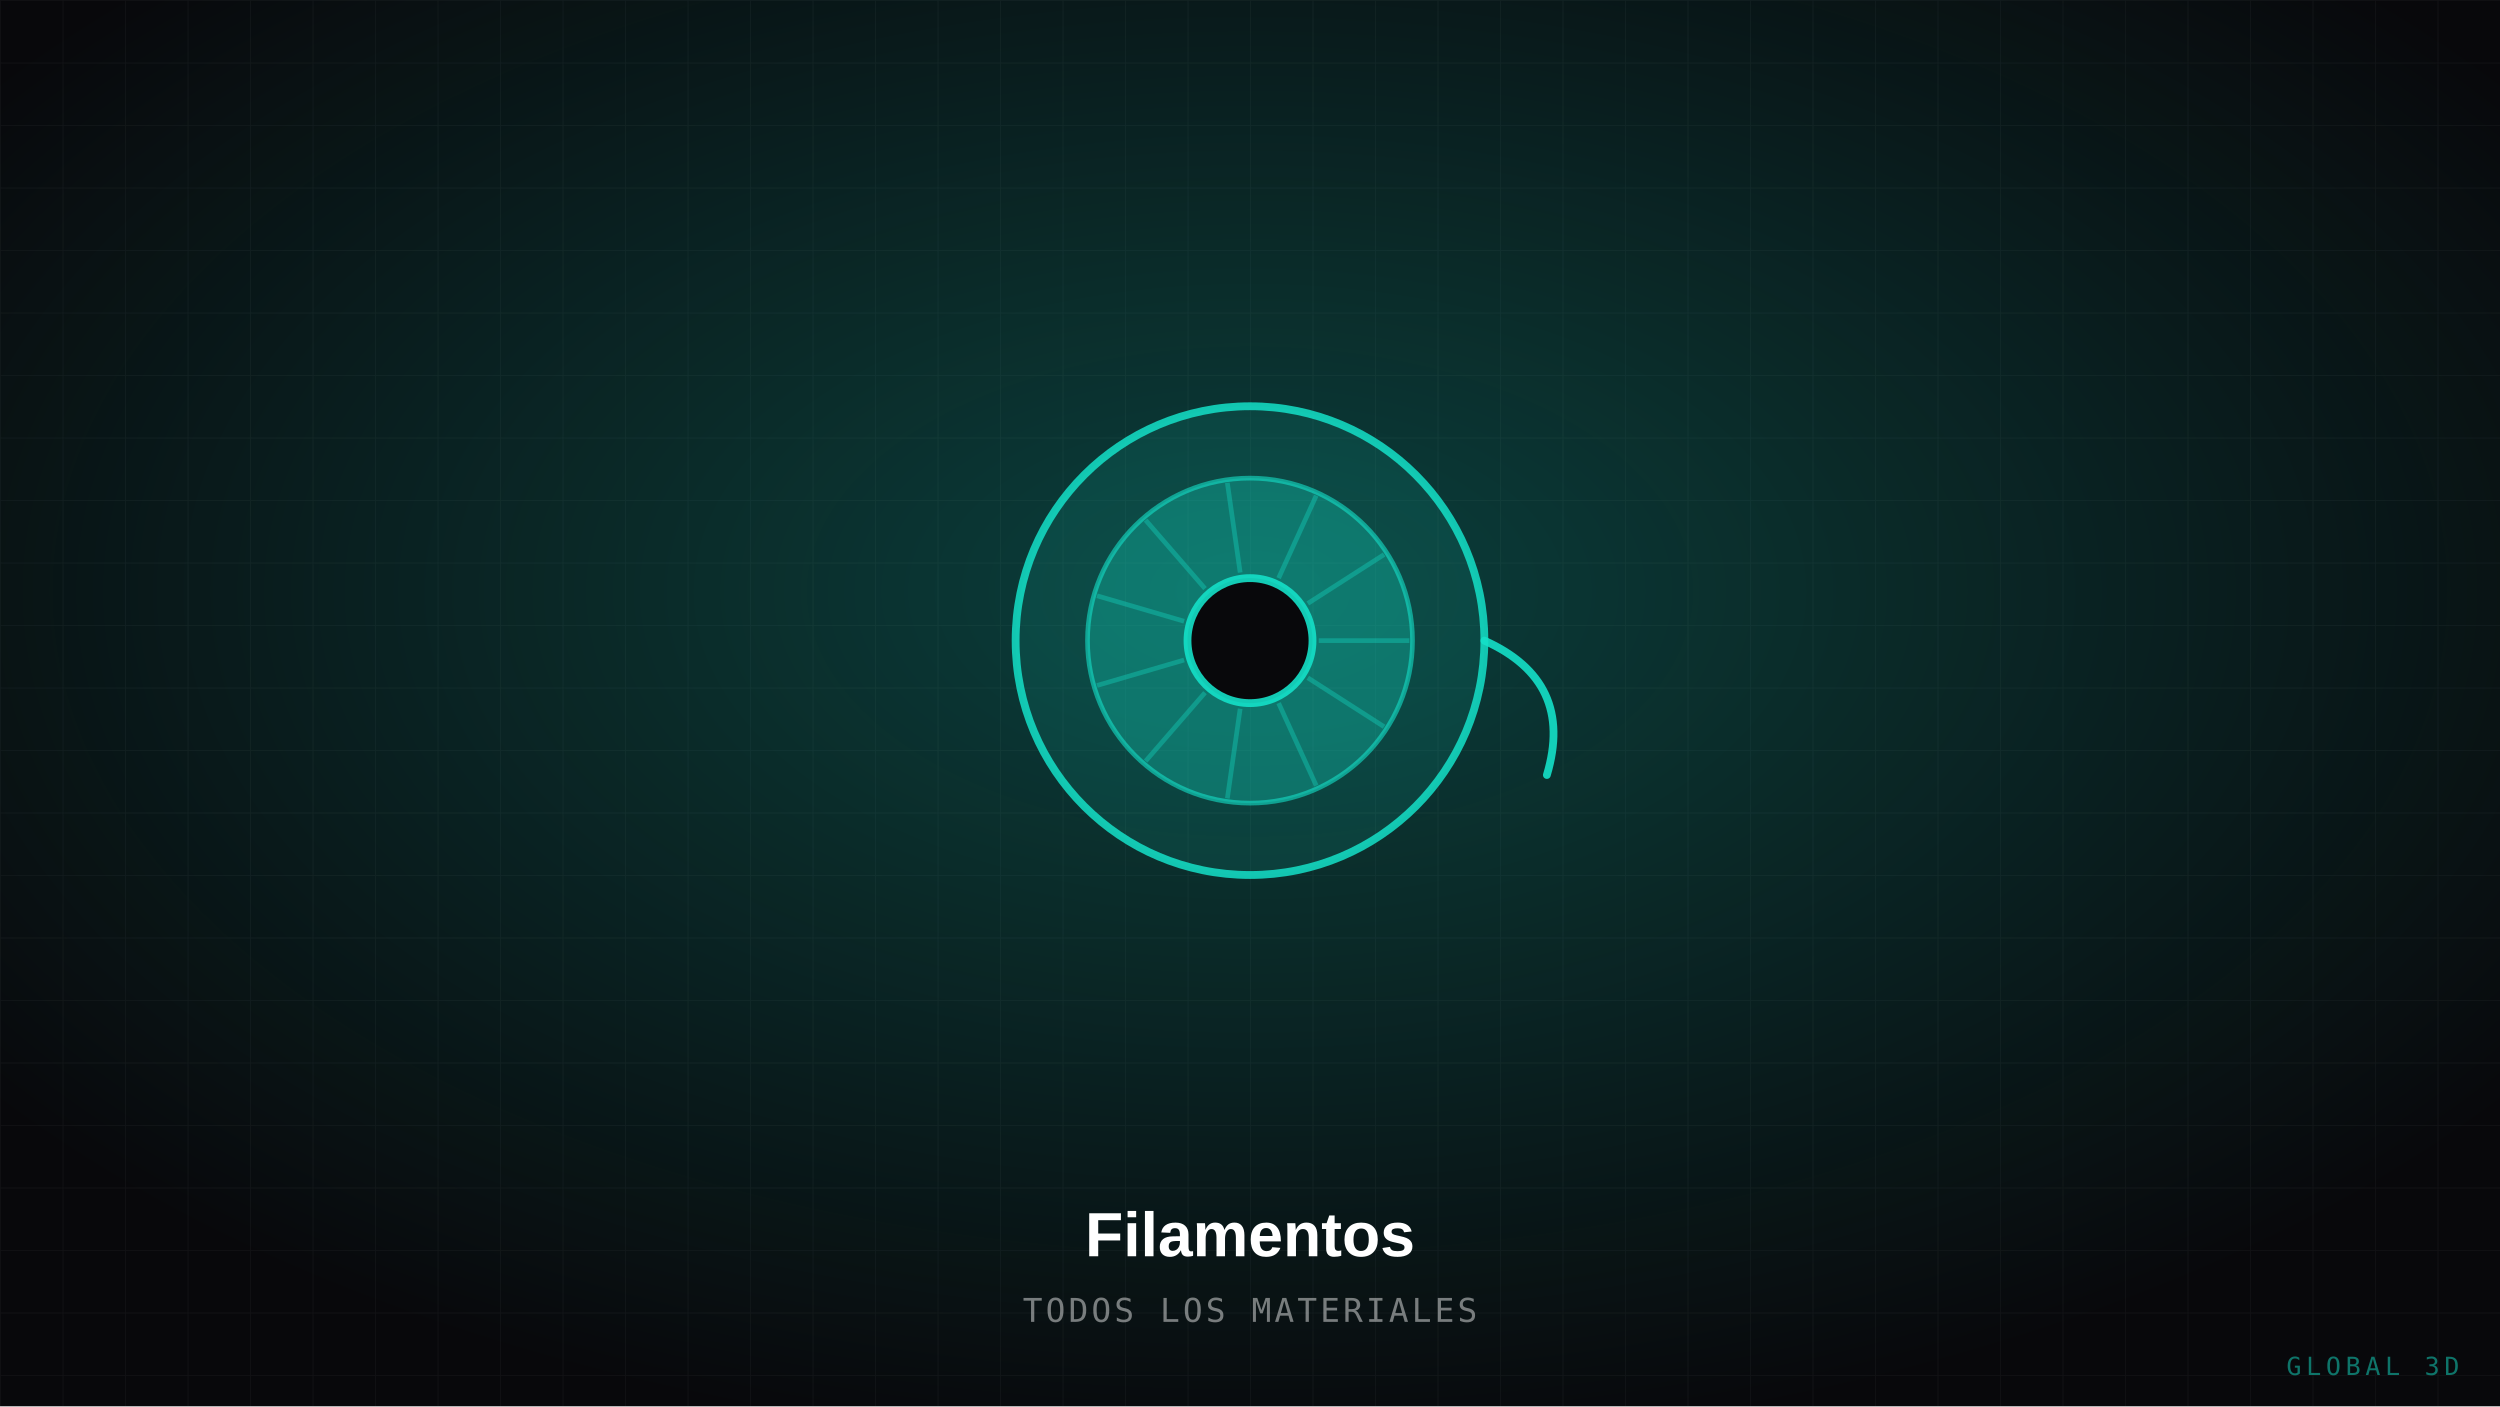
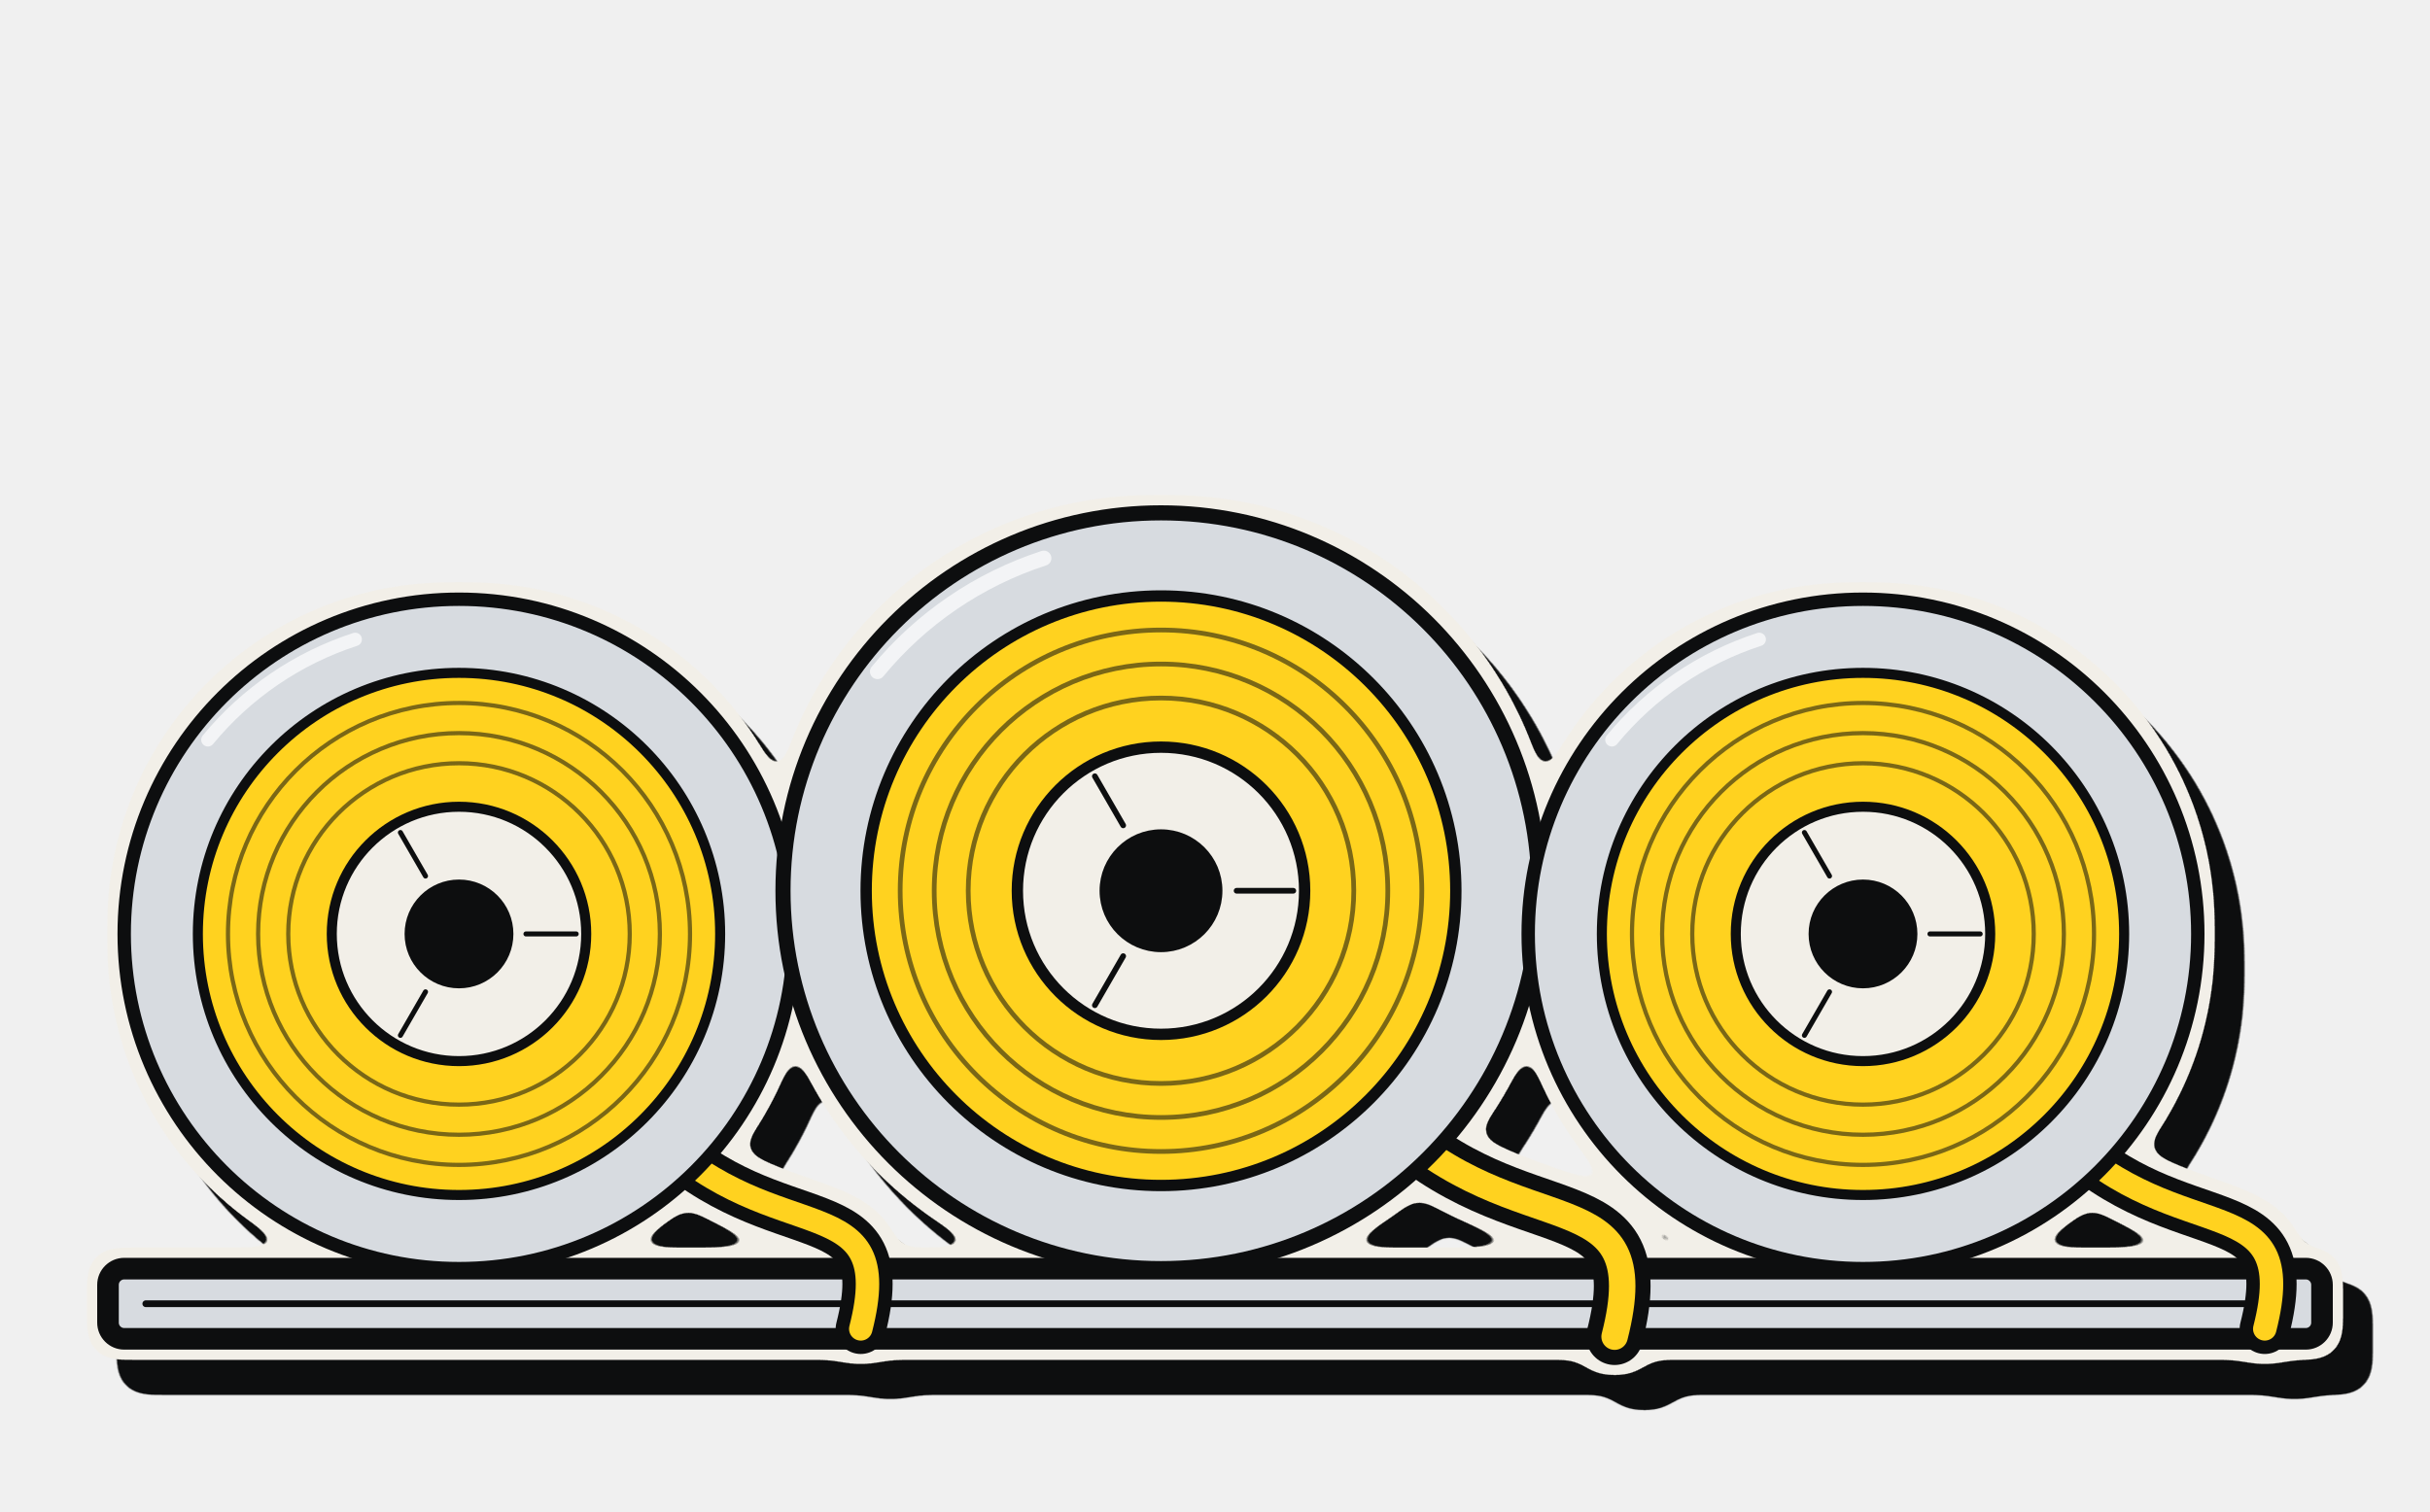
- <svg xmlns="http://www.w3.org/2000/svg" viewBox="0 0 1600 900" width="1600" height="900" role="img" aria-label="Filamentos">
+ <svg xmlns="http://www.w3.org/2000/svg" viewBox="0 0 900 560" width="900" height="560" role="img" aria-label="Filamentos">
  <defs>
-     <radialGradient id="glow" cx="50%" cy="42%" r="62%">
-       <stop offset="0%" stop-color="#14e0c8" stop-opacity=".26" />
-       <stop offset="100%" stop-color="#14e0c8" stop-opacity="0" />
-     </radialGradient>
-     <pattern id="grid" width="40" height="40" patternUnits="userSpaceOnUse">
-       <path d="M40 0 H0 V40" fill="none" stroke="#ffffff" stroke-opacity=".04" stroke-width="1" />
-     </pattern>
+     <filter id="sticker" x="-12%" y="-12%" width="130%" height="130%" color-interpolation-filters="sRGB">
+       <feMorphology in="SourceAlpha" operator="dilate" radius="11" result="d" />
+       <feGaussianBlur in="d" stdDeviation="4" result="b" />
+       <feComponentTransfer in="b" result="round">
+         <feFuncA type="linear" slope="24" intercept="-11" />
+       </feComponentTransfer>
+       <feFlood flood-color="#f2efe8" />
+       <feComposite in2="round" operator="in" result="border" />
+       <feOffset in="round" dx="11" dy="13" result="o" />
+       <feFlood flood-color="#0d0e0f" />
+       <feComposite in2="o" operator="in" result="shadow" />
+       <feMerge>
+         <feMergeNode in="shadow" />
+         <feMergeNode in="border" />
+         <feMergeNode in="SourceGraphic" />
+       </feMerge>
+     </filter>
  </defs>
-   <rect width="1600" height="900" fill="#08080b" />
-   <rect width="1600" height="900" fill="url(#grid)" />
-   <rect width="1600" height="900" fill="url(#glow)" />
-   <g transform="translate(800 410)">
-     <circle r="150" fill="#14e0c8" fill-opacity=".1" stroke="#14e0c8" stroke-opacity=".85" stroke-width="5" />
-     <circle r="104" fill="#14e0c8" fill-opacity=".3" stroke="#14e0c8" stroke-opacity=".6" stroke-width="3" />
-     <path d="M44.0 0.0 L102.0 0.0" stroke="#14e0c8" stroke-opacity=".35" stroke-width="3" />
-     <path d="M37.0 23.8 L85.8 55.1" stroke="#14e0c8" stroke-opacity=".35" stroke-width="3" />
-     <path d="M18.3 40.0 L42.4 92.8" stroke="#14e0c8" stroke-opacity=".35" stroke-width="3" />
-     <path d="M-6.3 43.6 L-14.5 101.0" stroke="#14e0c8" stroke-opacity=".35" stroke-width="3" />
-     <path d="M-28.8 33.3 L-66.8 77.1" stroke="#14e0c8" stroke-opacity=".35" stroke-width="3" />
-     <path d="M-42.2 12.4 L-97.9 28.7" stroke="#14e0c8" stroke-opacity=".35" stroke-width="3" />
-     <path d="M-42.2 -12.4 L-97.9 -28.7" stroke="#14e0c8" stroke-opacity=".35" stroke-width="3" />
-     <path d="M-28.8 -33.3 L-66.8 -77.1" stroke="#14e0c8" stroke-opacity=".35" stroke-width="3" />
-     <path d="M-6.3 -43.6 L-14.5 -101.0" stroke="#14e0c8" stroke-opacity=".35" stroke-width="3" />
-     <path d="M18.3 -40.0 L42.4 -92.8" stroke="#14e0c8" stroke-opacity=".35" stroke-width="3" />
-     <path d="M37.0 -23.8 L85.8 -55.1" stroke="#14e0c8" stroke-opacity=".35" stroke-width="3" />
-     <circle r="40" fill="#08080b" stroke="#14e0c8" stroke-opacity=".9" stroke-width="5" />
-     <path d="M150 0 q58 26 40 86" fill="none" stroke="#14e0c8" stroke-opacity=".9" stroke-width="5" stroke-linecap="round" />
+   <g filter="url(#sticker)">
+     <rect x="40" y="470" width="820" height="26" rx="6" fill="#d7dbe0" stroke="#0d0e0f" stroke-width="8" stroke-linejoin="round" />
+     <path d="M54 483 H846" fill="none" stroke="#0d0e0f" stroke-width="2.5" stroke-linecap="round" stroke-linejoin="round" />
+     <g transform="translate(170 346) rotate(0) scale(0.62)">
+       <path d="M118 120 C 190 190, 262 150, 240 236" fill="none" stroke="#0d0e0f" stroke-width="30" stroke-linecap="round" stroke-linejoin="round" />
+       <path d="M118 120 C 190 190, 262 150, 240 236" fill="none" stroke="#ffd21f" stroke-width="14" stroke-linecap="round" stroke-linejoin="round" />
+       <circle cx="0" cy="0" r="200" fill="#d7dbe0" stroke="#0d0e0f" stroke-width="8" />
+       <circle cx="0" cy="0" r="156" fill="#ffd21f" stroke="#0d0e0f" stroke-width="6" />
+       <circle r="138" fill="none" stroke="#0d0e0f" stroke-width="2.5" opacity=".55" />
+       <circle r="120" fill="none" stroke="#0d0e0f" stroke-width="2.5" opacity=".55" />
+       <circle r="102" fill="none" stroke="#0d0e0f" stroke-width="2.5" opacity=".55" />
+       <circle cx="0" cy="0" r="76" fill="#f2efe8" stroke="#0d0e0f" stroke-width="6" />
+       <path d="M40.0 0.0 L70.0 0.0" fill="none" stroke="#0d0e0f" stroke-width="3" stroke-linecap="round" stroke-linejoin="round" />
+       <path d="M-20.0 34.6 L-35.0 60.6" fill="none" stroke="#0d0e0f" stroke-width="3" stroke-linecap="round" stroke-linejoin="round" />
+       <path d="M-20.0 -34.6 L-35.0 -60.6" fill="none" stroke="#0d0e0f" stroke-width="3" stroke-linecap="round" stroke-linejoin="round" />
+       <circle cx="0" cy="0" r="30" fill="#0d0e0f" stroke="#0d0e0f" stroke-width="5" />
+       <path d="M-150 -116 A 190 190 0 0 1 -62 -176" fill="none" stroke="#fff" stroke-width="8" stroke-linecap="round" opacity=".7" />
+     </g>
+     <g transform="translate(430 330) rotate(0) scale(0.7)">
+       <path d="M118 120 C 190 190, 262 150, 240 236" fill="none" stroke="#0d0e0f" stroke-width="30" stroke-linecap="round" stroke-linejoin="round" />
+       <path d="M118 120 C 190 190, 262 150, 240 236" fill="none" stroke="#ffd21f" stroke-width="14" stroke-linecap="round" stroke-linejoin="round" />
+       <circle cx="0" cy="0" r="200" fill="#d7dbe0" stroke="#0d0e0f" stroke-width="8" />
+       <circle cx="0" cy="0" r="156" fill="#ffd21f" stroke="#0d0e0f" stroke-width="6" />
+       <circle r="138" fill="none" stroke="#0d0e0f" stroke-width="2.5" opacity=".55" />
+       <circle r="120" fill="none" stroke="#0d0e0f" stroke-width="2.5" opacity=".55" />
+       <circle r="102" fill="none" stroke="#0d0e0f" stroke-width="2.5" opacity=".55" />
+       <circle cx="0" cy="0" r="76" fill="#f2efe8" stroke="#0d0e0f" stroke-width="6" />
+       <path d="M40.0 0.0 L70.0 0.0" fill="none" stroke="#0d0e0f" stroke-width="3" stroke-linecap="round" stroke-linejoin="round" />
+       <path d="M-20.0 34.6 L-35.0 60.6" fill="none" stroke="#0d0e0f" stroke-width="3" stroke-linecap="round" stroke-linejoin="round" />
+       <path d="M-20.0 -34.6 L-35.0 -60.6" fill="none" stroke="#0d0e0f" stroke-width="3" stroke-linecap="round" stroke-linejoin="round" />
+       <circle cx="0" cy="0" r="30" fill="#0d0e0f" stroke="#0d0e0f" stroke-width="5" />
+       <path d="M-150 -116 A 190 190 0 0 1 -62 -176" fill="none" stroke="#fff" stroke-width="8" stroke-linecap="round" opacity=".7" />
+     </g>
+     <g transform="translate(690 346) rotate(0) scale(0.62)">
+       <path d="M118 120 C 190 190, 262 150, 240 236" fill="none" stroke="#0d0e0f" stroke-width="30" stroke-linecap="round" stroke-linejoin="round" />
+       <path d="M118 120 C 190 190, 262 150, 240 236" fill="none" stroke="#ffd21f" stroke-width="14" stroke-linecap="round" stroke-linejoin="round" />
+       <circle cx="0" cy="0" r="200" fill="#d7dbe0" stroke="#0d0e0f" stroke-width="8" />
+       <circle cx="0" cy="0" r="156" fill="#ffd21f" stroke="#0d0e0f" stroke-width="6" />
+       <circle r="138" fill="none" stroke="#0d0e0f" stroke-width="2.5" opacity=".55" />
+       <circle r="120" fill="none" stroke="#0d0e0f" stroke-width="2.5" opacity=".55" />
+       <circle r="102" fill="none" stroke="#0d0e0f" stroke-width="2.5" opacity=".55" />
+       <circle cx="0" cy="0" r="76" fill="#f2efe8" stroke="#0d0e0f" stroke-width="6" />
+       <path d="M40.0 0.0 L70.0 0.0" fill="none" stroke="#0d0e0f" stroke-width="3" stroke-linecap="round" stroke-linejoin="round" />
+       <path d="M-20.0 34.6 L-35.0 60.6" fill="none" stroke="#0d0e0f" stroke-width="3" stroke-linecap="round" stroke-linejoin="round" />
+       <path d="M-20.0 -34.6 L-35.0 -60.6" fill="none" stroke="#0d0e0f" stroke-width="3" stroke-linecap="round" stroke-linejoin="round" />
+       <circle cx="0" cy="0" r="30" fill="#0d0e0f" stroke="#0d0e0f" stroke-width="5" />
+       <path d="M-150 -116 A 190 190 0 0 1 -62 -176" fill="none" stroke="#fff" stroke-width="8" stroke-linecap="round" opacity=".7" />
+     </g>
  </g>
-   <text x="800" y="804" text-anchor="middle" fill="#ffffff" font-family="ui-sans-serif,system-ui,Segoe UI,Arial" font-size="40" font-weight="800">Filamentos</text>
-   <text x="800" y="846" text-anchor="middle" fill="#ffffff" fill-opacity=".45" font-family="ui-monospace,Menlo,Consolas,monospace" font-size="21" letter-spacing="2">TODOS LOS MATERIALES</text>
-   <text x="1574" y="880" text-anchor="end" fill="#14e0c8" fill-opacity=".5" font-family="ui-monospace,Menlo,Consolas,monospace" font-size="16" letter-spacing="3">GLOBAL 3D</text>
</svg>
